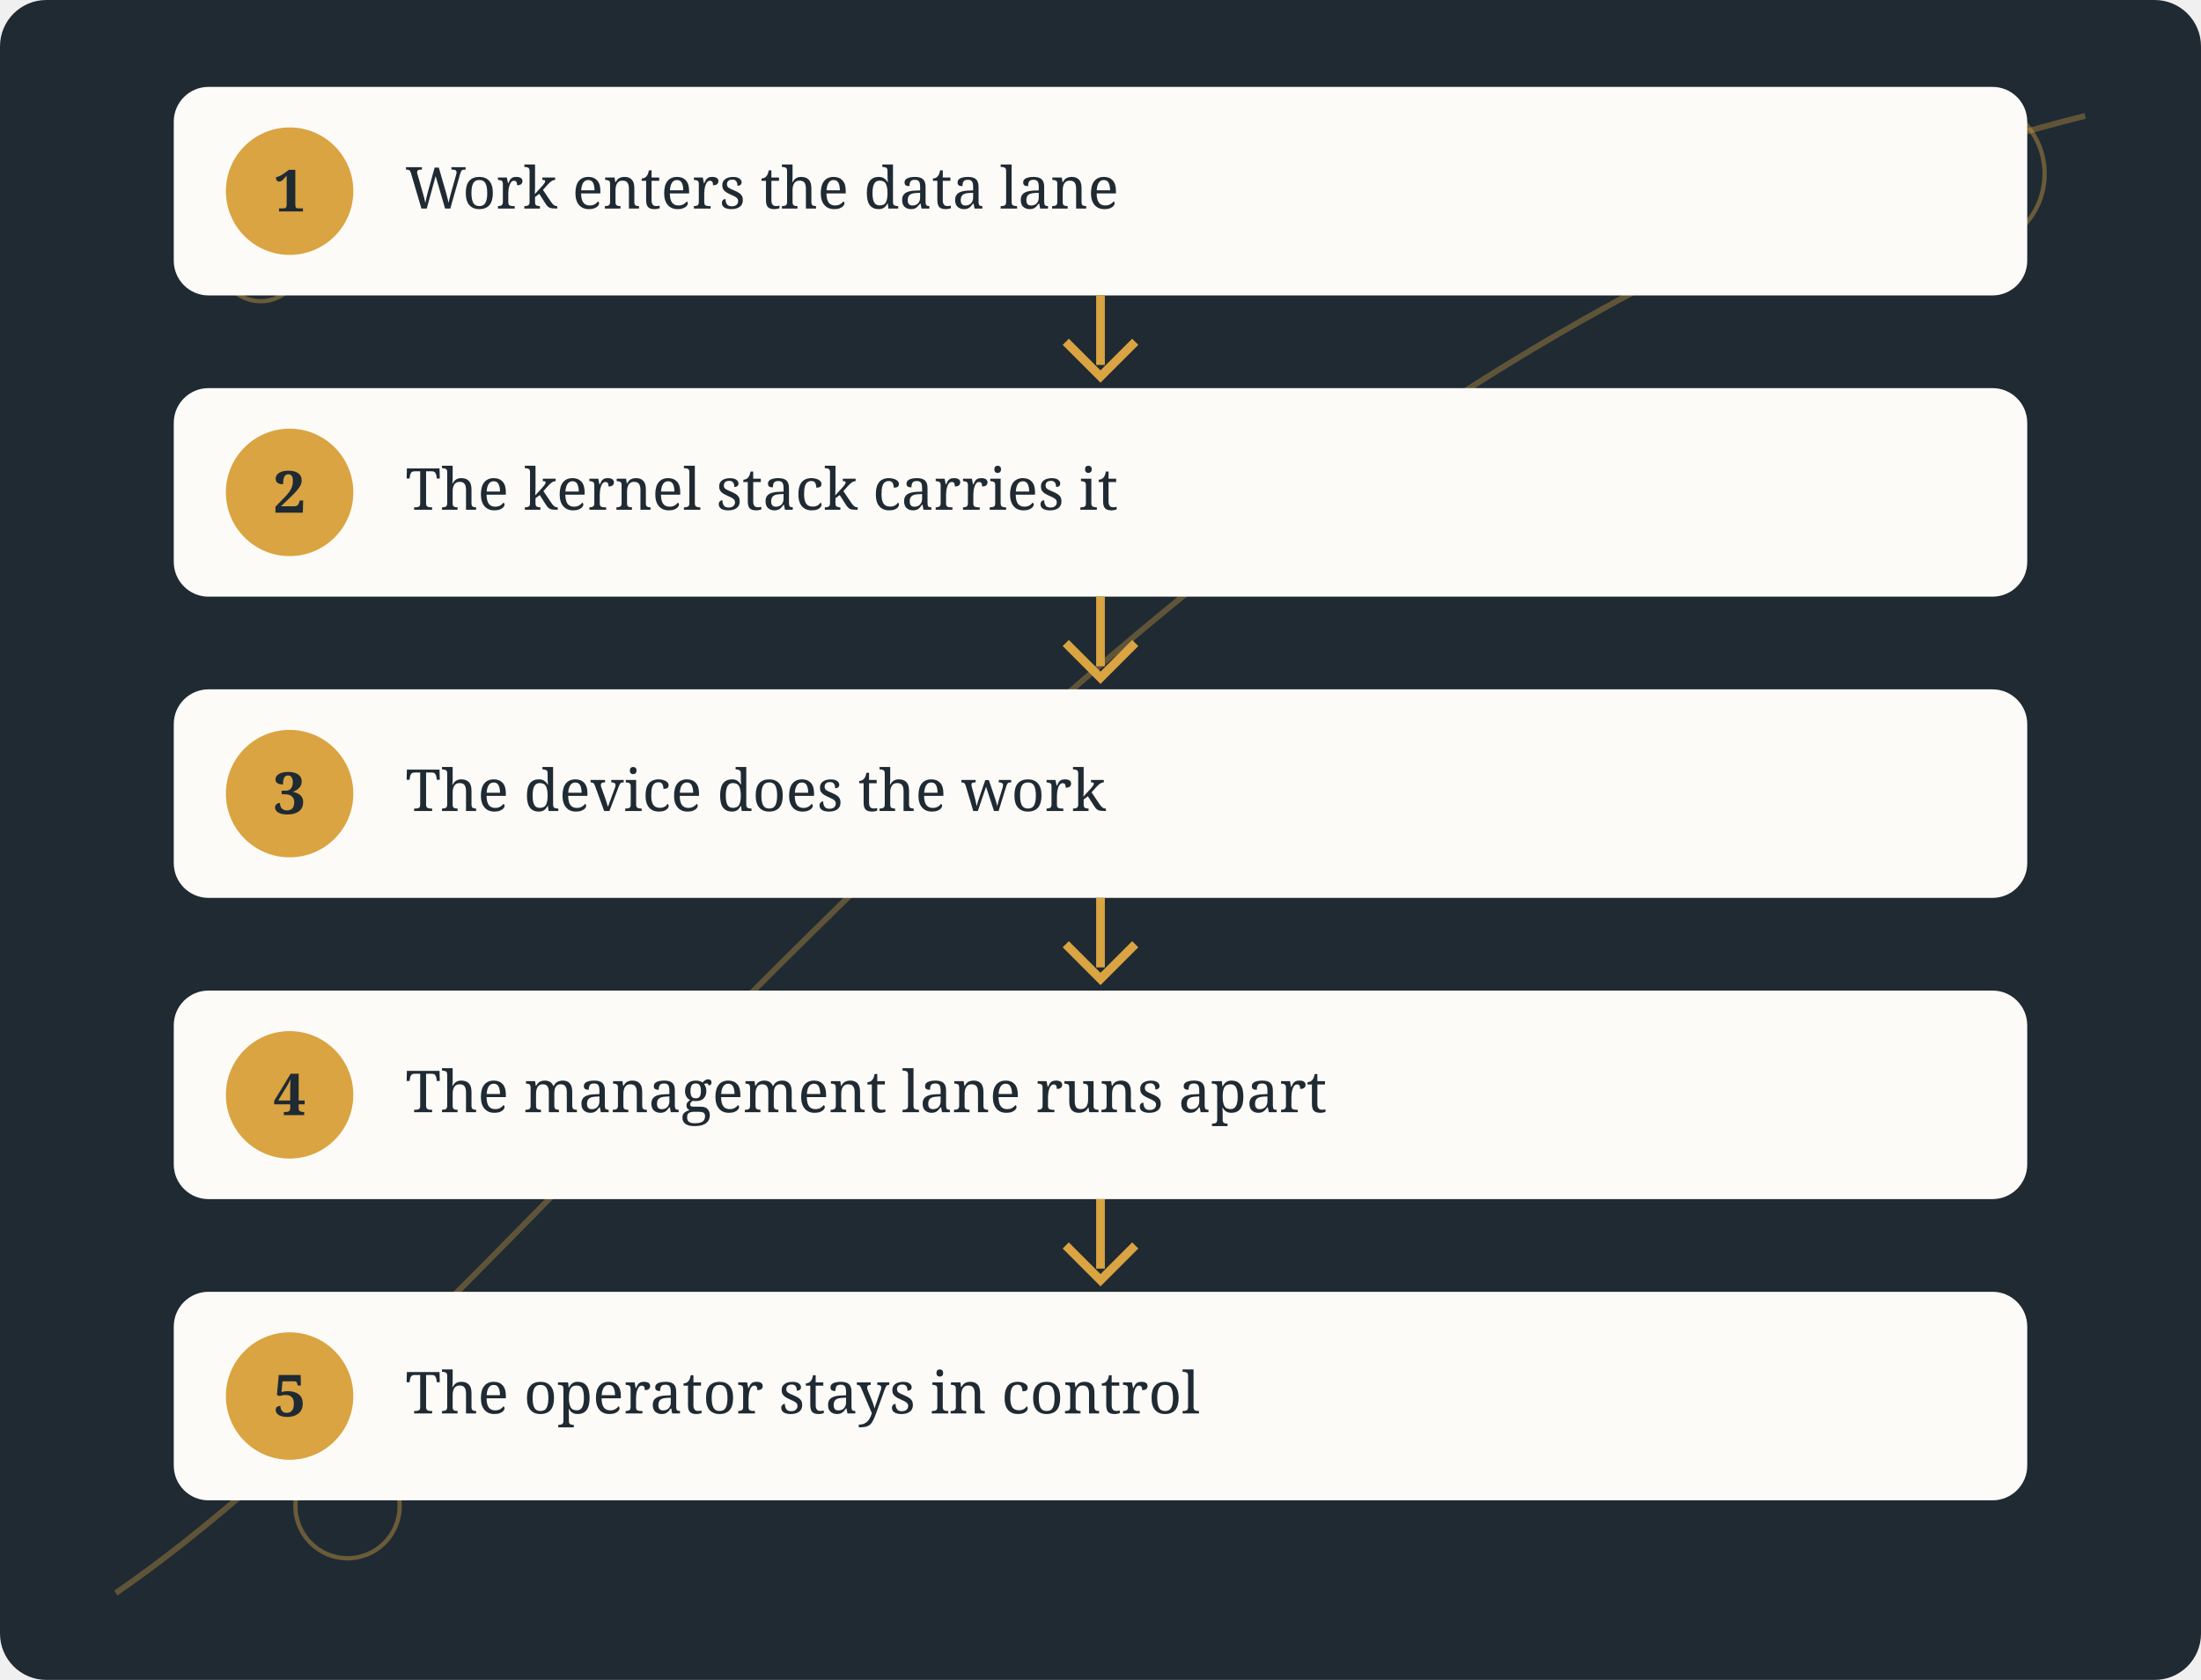
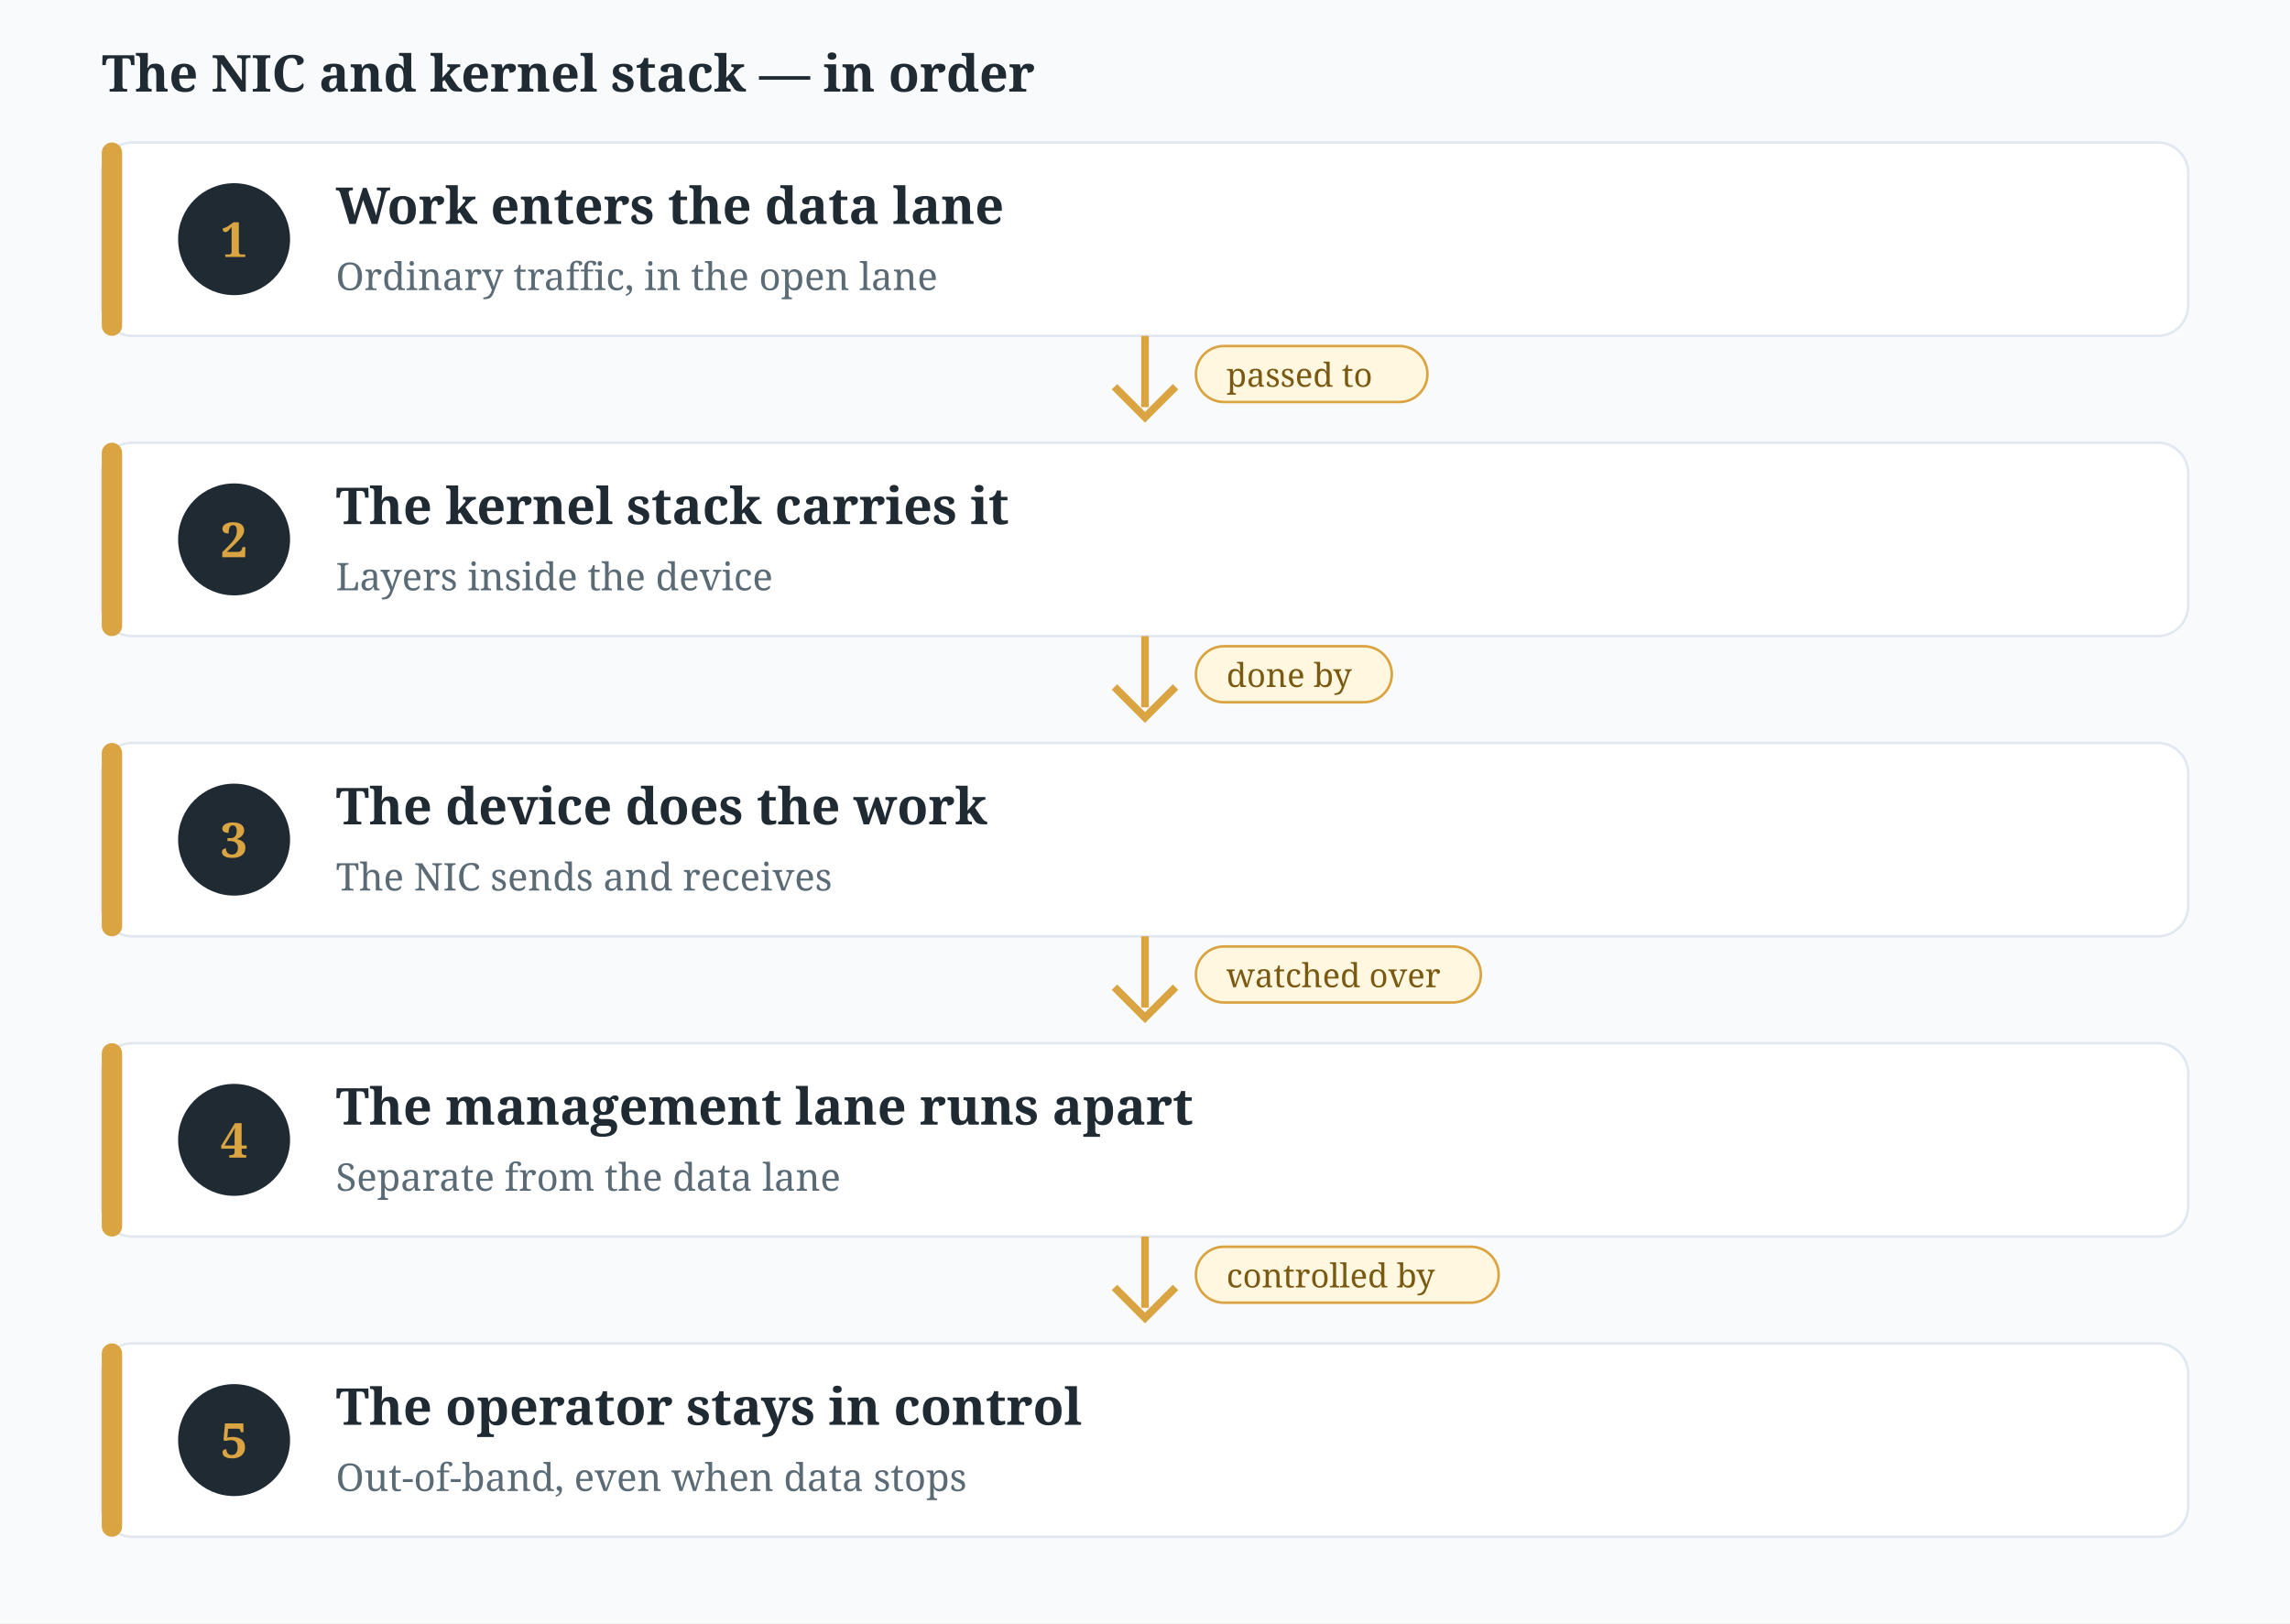
- <svg xmlns="http://www.w3.org/2000/svg" viewBox="0 0 760 580" role="img" aria-label="The NIC and kernel stack flow">
-   <rect width="760" height="580" rx="16" fill="#1f2a33" />
-   <path d="M40 550 C 200 440, 400 120, 720 40" fill="none" stroke="#d9a441" stroke-width="2" opacity="0.35" />
-   <circle cx="680" cy="60" r="26" fill="none" stroke="#d9a441" stroke-width="1.5" opacity="0.4" />
-   <circle cx="90" cy="90" r="14" fill="none" stroke="#d9a441" stroke-width="1.5" opacity="0.4" />
-   <circle cx="620" cy="180" r="10" fill="none" stroke="#d9a441" stroke-width="1.5" opacity="0.4" />
-   <circle cx="120" cy="520" r="18" fill="none" stroke="#d9a441" stroke-width="1.5" opacity="0.4" />
-   <rect x="60" y="30" width="640" height="72" rx="12" fill="#fdfbf7" />
-   <circle cx="100" cy="66" r="22" fill="#d9a441" />
-   <text x="100" y="73" text-anchor="middle" font-family="Georgia,serif" font-size="20" font-weight="700" fill="#1f2a33">1</text>
-   <text x="140" y="72" font-family="Georgia,serif" font-size="20" fill="#1f2a33">Work enters the data lane</text>
-   <path d="M380 102 L380 126 M368 118 L380 130 L392 118" fill="none" stroke="#d9a441" stroke-width="3" />
-   <rect x="60" y="134" width="640" height="72" rx="12" fill="#fdfbf7" />
-   <circle cx="100" cy="170" r="22" fill="#d9a441" />
-   <text x="100" y="177" text-anchor="middle" font-family="Georgia,serif" font-size="20" font-weight="700" fill="#1f2a33">2</text>
-   <text x="140" y="176" font-family="Georgia,serif" font-size="20" fill="#1f2a33">The kernel stack carries it</text>
-   <path d="M380 206 L380 230 M368 222 L380 234 L392 222" fill="none" stroke="#d9a441" stroke-width="3" />
-   <rect x="60" y="238" width="640" height="72" rx="12" fill="#fdfbf7" />
-   <circle cx="100" cy="274" r="22" fill="#d9a441" />
-   <text x="100" y="281" text-anchor="middle" font-family="Georgia,serif" font-size="20" font-weight="700" fill="#1f2a33">3</text>
-   <text x="140" y="280" font-family="Georgia,serif" font-size="20" fill="#1f2a33">The device does the work</text>
-   <path d="M380 310 L380 334 M368 326 L380 338 L392 326" fill="none" stroke="#d9a441" stroke-width="3" />
-   <rect x="60" y="342" width="640" height="72" rx="12" fill="#fdfbf7" />
-   <circle cx="100" cy="378" r="22" fill="#d9a441" />
-   <text x="100" y="385" text-anchor="middle" font-family="Georgia,serif" font-size="20" font-weight="700" fill="#1f2a33">4</text>
-   <text x="140" y="384" font-family="Georgia,serif" font-size="20" fill="#1f2a33">The management lane runs apart</text>
-   <path d="M380 414 L380 438 M368 430 L380 442 L392 430" fill="none" stroke="#d9a441" stroke-width="3" />
-   <rect x="60" y="446" width="640" height="72" rx="12" fill="#fdfbf7" />
-   <circle cx="100" cy="482" r="22" fill="#d9a441" />
-   <text x="100" y="489" text-anchor="middle" font-family="Georgia,serif" font-size="20" font-weight="700" fill="#1f2a33">5</text>
-   <text x="140" y="488" font-family="Georgia,serif" font-size="20" fill="#1f2a33">The operator stays in control</text>
+ <svg xmlns="http://www.w3.org/2000/svg" viewBox="0 0 900 638" role="img" aria-label="The NIC and kernel stack flow">
+   <rect width="900" height="638" fill="#F8FAFC" />
+   <text x="40" y="36" font-family="Georgia,serif" font-size="20" font-weight="700" fill="#1F2A33">The NIC and kernel stack — in order</text>
+   <rect x="40" y="56" width="820" height="76" rx="12" fill="#FFFFFF" stroke="#E2E8F0" />
+   <rect x="40" y="56" width="8" height="76" rx="4" fill="#D9A441" />
+   <circle cx="92" cy="94" r="22" fill="#1F2A33" />
+   <text x="92" y="101" text-anchor="middle" font-family="Georgia,serif" font-size="19" font-weight="700" fill="#D9A441">1</text>
+   <text x="132" y="88" font-family="Georgia,serif" font-size="20" font-weight="700" fill="#1F2A33">Work enters the data lane</text>
+   <text x="132" y="114" font-family="Georgia,serif" font-size="15" fill="#5B6B76">Ordinary traffic, in the open lane</text>
+   <path d="M450 132 L450 160 M438 152 L450 164 L462 152" fill="none" stroke="#D9A441" stroke-width="3" />
+   <rect x="470" y="136" width="91" height="22" rx="11" fill="#FFF7E0" stroke="#D9A441" />
+   <text x="482" y="152" font-family="Georgia,serif" font-size="13" fill="#7A5A12">passed to</text>
+   <rect x="40" y="174" width="820" height="76" rx="12" fill="#FFFFFF" stroke="#E2E8F0" />
+   <rect x="40" y="174" width="8" height="76" rx="4" fill="#D9A441" />
+   <circle cx="92" cy="212" r="22" fill="#1F2A33" />
+   <text x="92" y="219" text-anchor="middle" font-family="Georgia,serif" font-size="19" font-weight="700" fill="#D9A441">2</text>
+   <text x="132" y="206" font-family="Georgia,serif" font-size="20" font-weight="700" fill="#1F2A33">The kernel stack carries it</text>
+   <text x="132" y="232" font-family="Georgia,serif" font-size="15" fill="#5B6B76">Layers inside the device</text>
+   <path d="M450 250 L450 278 M438 270 L450 282 L462 270" fill="none" stroke="#D9A441" stroke-width="3" />
+   <rect x="470" y="254" width="77" height="22" rx="11" fill="#FFF7E0" stroke="#D9A441" />
+   <text x="482" y="270" font-family="Georgia,serif" font-size="13" fill="#7A5A12">done by</text>
+   <rect x="40" y="292" width="820" height="76" rx="12" fill="#FFFFFF" stroke="#E2E8F0" />
+   <rect x="40" y="292" width="8" height="76" rx="4" fill="#D9A441" />
+   <circle cx="92" cy="330" r="22" fill="#1F2A33" />
+   <text x="92" y="337" text-anchor="middle" font-family="Georgia,serif" font-size="19" font-weight="700" fill="#D9A441">3</text>
+   <text x="132" y="324" font-family="Georgia,serif" font-size="20" font-weight="700" fill="#1F2A33">The device does the work</text>
+   <text x="132" y="350" font-family="Georgia,serif" font-size="15" fill="#5B6B76">The NIC sends and receives</text>
+   <path d="M450 368 L450 396 M438 388 L450 400 L462 388" fill="none" stroke="#D9A441" stroke-width="3" />
+   <rect x="470" y="372" width="112" height="22" rx="11" fill="#FFF7E0" stroke="#D9A441" />
+   <text x="482" y="388" font-family="Georgia,serif" font-size="13" fill="#7A5A12">watched over</text>
+   <rect x="40" y="410" width="820" height="76" rx="12" fill="#FFFFFF" stroke="#E2E8F0" />
+   <rect x="40" y="410" width="8" height="76" rx="4" fill="#D9A441" />
+   <circle cx="92" cy="448" r="22" fill="#1F2A33" />
+   <text x="92" y="455" text-anchor="middle" font-family="Georgia,serif" font-size="19" font-weight="700" fill="#D9A441">4</text>
+   <text x="132" y="442" font-family="Georgia,serif" font-size="20" font-weight="700" fill="#1F2A33">The management lane runs apart</text>
+   <text x="132" y="468" font-family="Georgia,serif" font-size="15" fill="#5B6B76">Separate from the data lane</text>
+   <path d="M450 486 L450 514 M438 506 L450 518 L462 506" fill="none" stroke="#D9A441" stroke-width="3" />
+   <rect x="470" y="490" width="119" height="22" rx="11" fill="#FFF7E0" stroke="#D9A441" />
+   <text x="482" y="506" font-family="Georgia,serif" font-size="13" fill="#7A5A12">controlled by</text>
+   <rect x="40" y="528" width="820" height="76" rx="12" fill="#FFFFFF" stroke="#E2E8F0" />
+   <rect x="40" y="528" width="8" height="76" rx="4" fill="#D9A441" />
+   <circle cx="92" cy="566" r="22" fill="#1F2A33" />
+   <text x="92" y="573" text-anchor="middle" font-family="Georgia,serif" font-size="19" font-weight="700" fill="#D9A441">5</text>
+   <text x="132" y="560" font-family="Georgia,serif" font-size="20" font-weight="700" fill="#1F2A33">The operator stays in control</text>
+   <text x="132" y="586" font-family="Georgia,serif" font-size="15" fill="#5B6B76">Out-of-band, even when data stops</text>
</svg>
